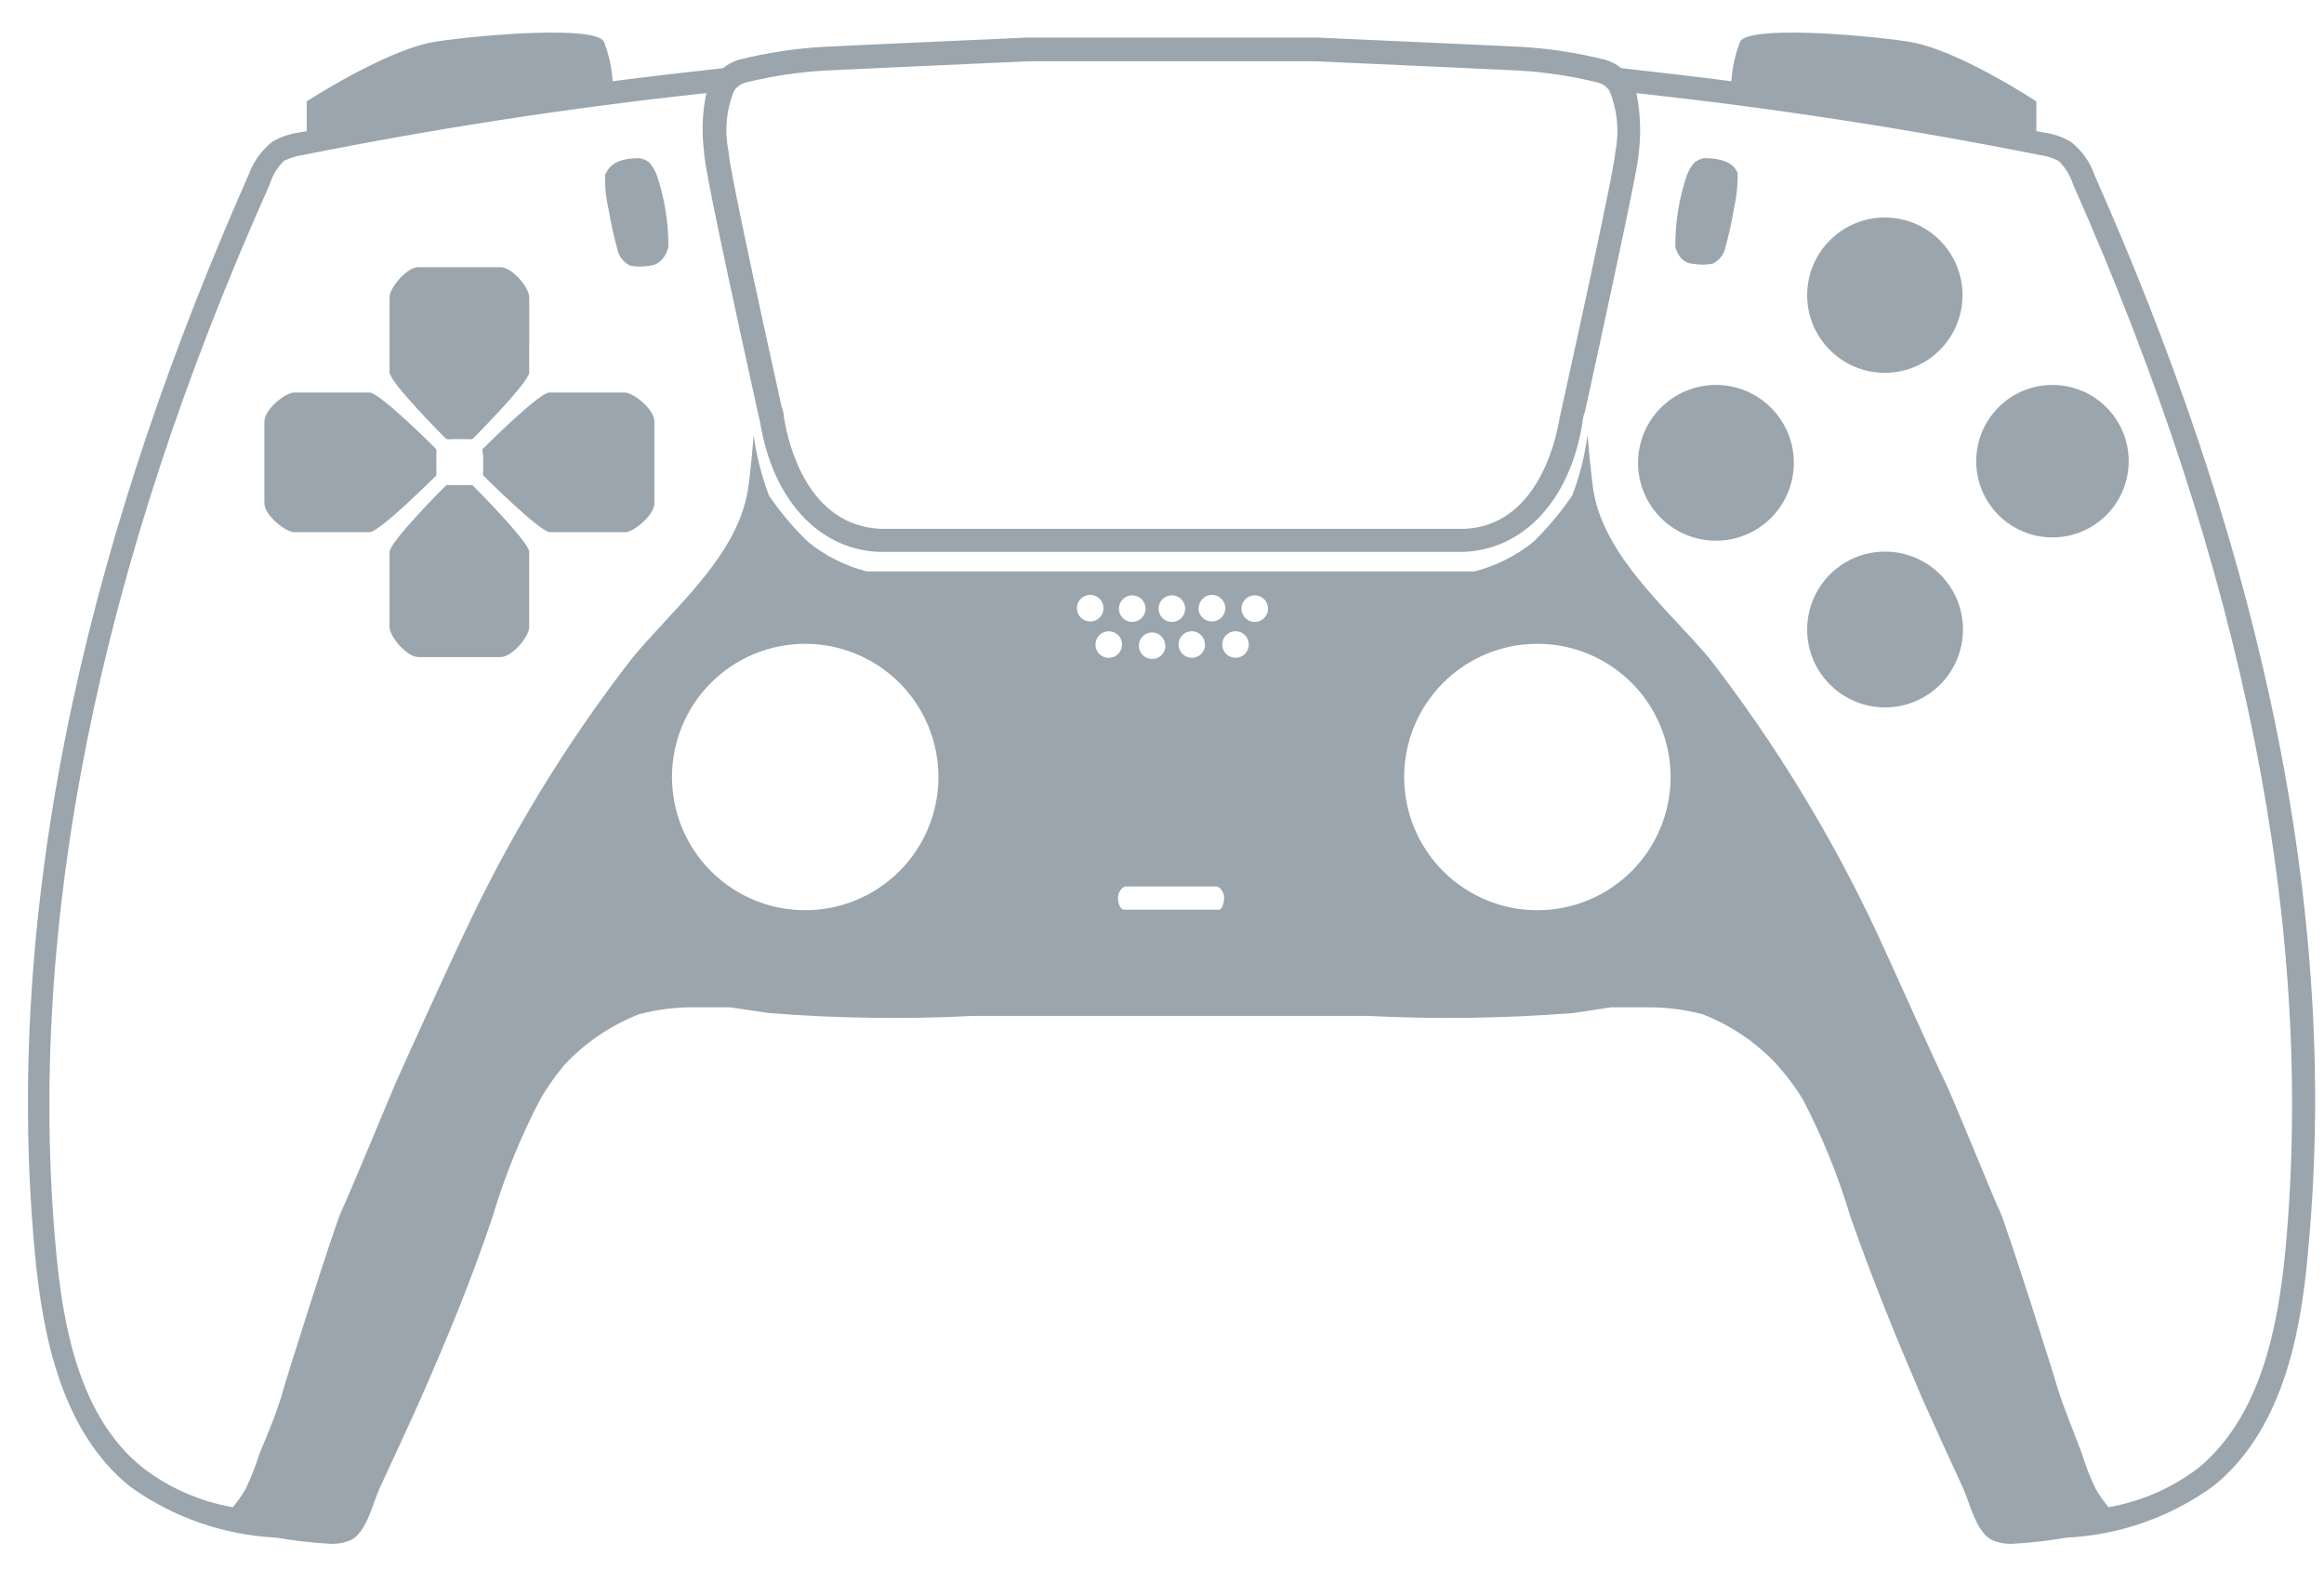
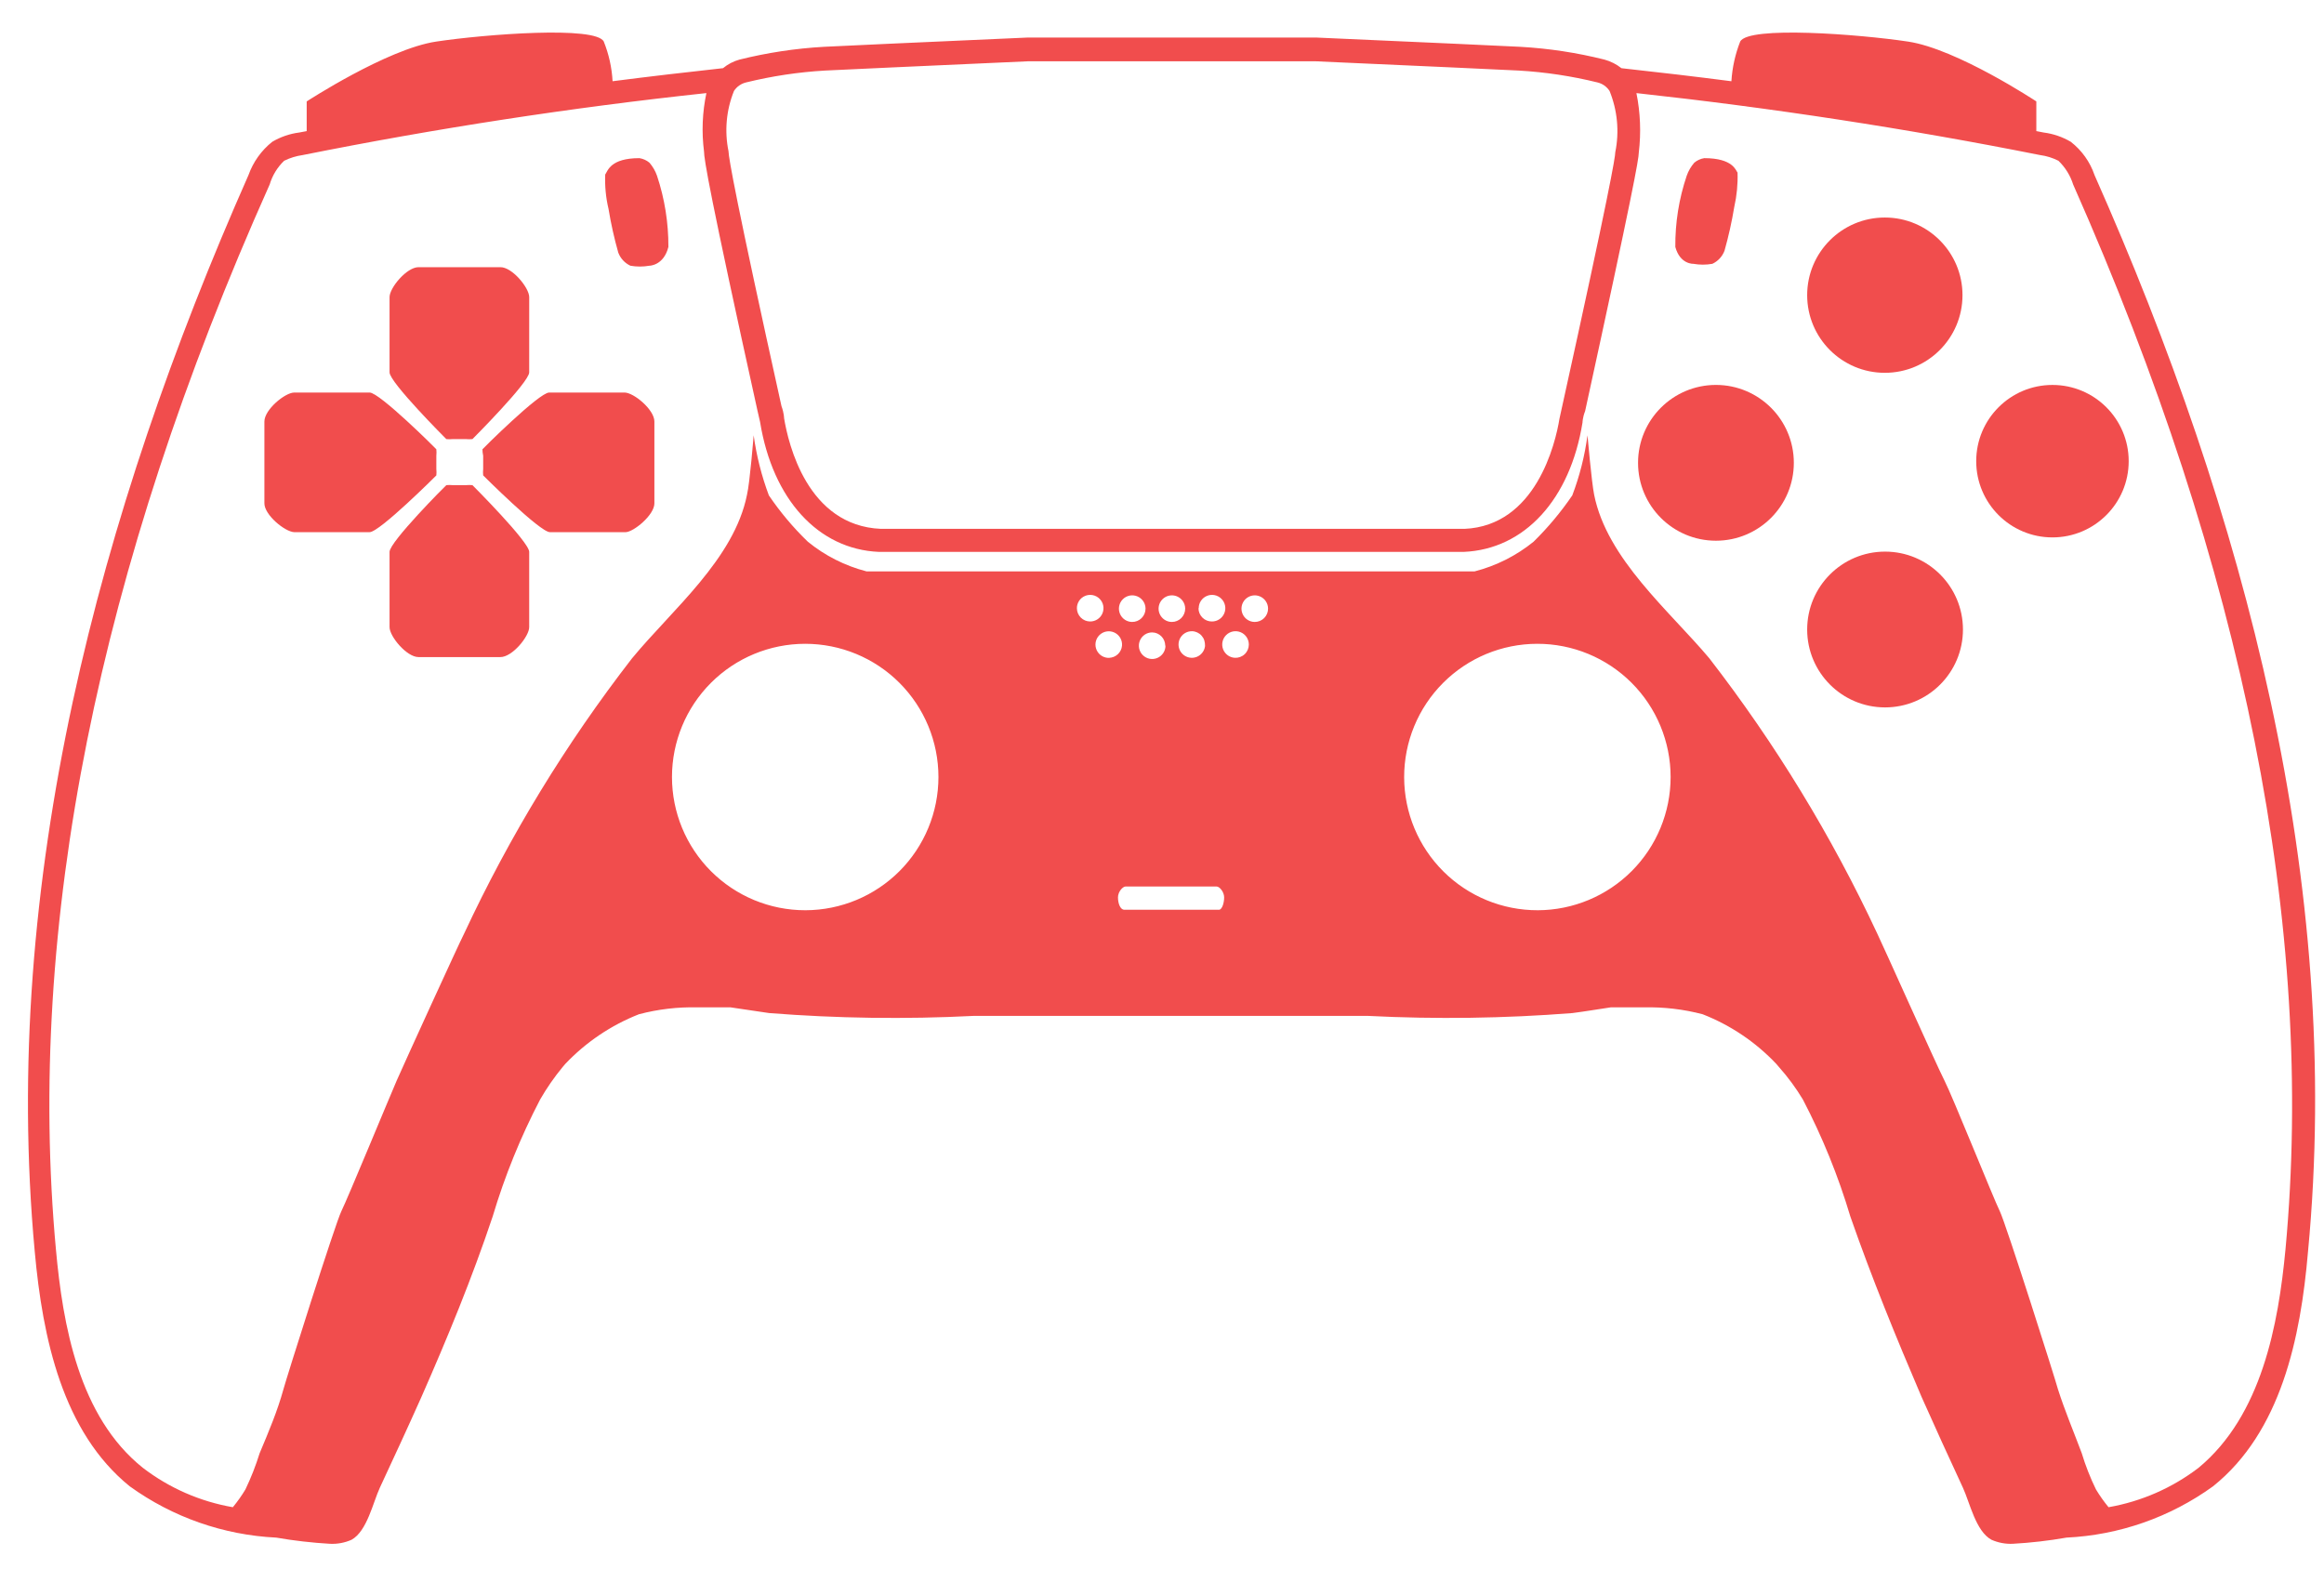
- <svg xmlns="http://www.w3.org/2000/svg" width="548pt" height="370pt" version="1.1" viewBox="0 0 548 370" id="svg242" fill="#9AA5AE">
+ <svg xmlns="http://www.w3.org/2000/svg" width="548pt" height="370pt" version="1.1" viewBox="0 0 548 370" id="svg242" fill="#F14D4D">
  <defs id="defs216">
    <symbol id="w" overflow="visible">
      <path d="m 18.766,-1.125 c -0.969,0.5 -1.98,0.875 -3.031,1.125 -1.043,0.258 -2.137,0.391 -3.281,0.391 -3.398,0 -6.09,-0.945 -8.078,-2.844 -1.992,-1.906 -2.984,-4.484 -2.984,-7.734 0,-3.258 0.992,-5.836 2.984,-7.734 1.988,-1.906 4.68,-2.859 8.078,-2.859 1.145,0 2.238,0.133 3.281,0.391 1.051,0.25 2.062,0.625 3.031,1.125 v 4.219 c -0.98,-0.656 -1.945,-1.141 -2.891,-1.453 -0.949,-0.312 -1.949,-0.469 -3,-0.469 -1.875,0 -3.352,0.605 -4.422,1.812 -1.074,1.199 -1.609,2.856 -1.609,4.969 0,2.106 0.535,3.762 1.609,4.969 1.07,1.199 2.547,1.797 4.422,1.797 1.051,0 2.051,-0.148 3,-0.453 0.945,-0.312 1.91,-0.801 2.891,-1.469 z" id="path147" />
    </symbol>
    <symbol id="b" overflow="visible">
      <path d="m 13.734,-11.141 c -0.438,-0.195 -0.871,-0.344 -1.297,-0.438 -0.418,-0.102 -0.84,-0.156 -1.266,-0.156 -1.262,0 -2.231,0.406 -2.906,1.219 -0.68,0.805 -1.016,1.953 -1.016,3.453 v 7.062 H 2.359 v -15.312 h 4.891 v 2.516 c 0.625,-1 1.344,-1.727 2.156,-2.188 0.82,-0.469 1.801,-0.703 2.938,-0.703 0.164,0 0.344,0.012 0.531,0.031 0.195,0.012 0.477,0.039 0.844,0.078 z" id="path150" />
    </symbol>
    <symbol id="a" overflow="visible">
      <path d="m 17.641,-7.703 v 1.406 H 6.188 c 0.125,1.148 0.539,2.008 1.25,2.578 0.707,0.574 1.703,0.859 2.984,0.859 1.031,0 2.082,-0.148 3.156,-0.453 1.082,-0.312 2.191,-0.773 3.328,-1.391 v 3.766 c -1.156,0.438 -2.312,0.766 -3.469,0.984 -1.156,0.227 -2.312,0.344 -3.469,0.344 -2.773,0 -4.93,-0.703 -6.469,-2.109 -1.531,-1.406 -2.297,-3.379 -2.297,-5.922 0,-2.5 0.754,-4.461 2.266,-5.891 1.508,-1.438 3.582,-2.156 6.219,-2.156 2.406,0 4.332,0.73 5.781,2.188 1.445,1.449 2.172,3.383 2.172,5.797 z m -5.031,-1.625 c 0,-0.926 -0.273,-1.672 -0.812,-2.234 -0.543,-0.57 -1.25,-0.859 -2.125,-0.859 -0.949,0 -1.719,0.266 -2.312,0.797 -0.594,0.531 -0.965,1.297 -1.109,2.297 z" id="path153" />
    </symbol>
    <symbol id="f" overflow="visible">
      <path d="m 9.219,-6.891 c -1.023,0 -1.793,0.172 -2.312,0.516 -0.512,0.344 -0.766,0.855 -0.766,1.531 0,0.625 0.207,1.117 0.625,1.469 0.414,0.344 0.988,0.516 1.719,0.516 0.926,0 1.703,-0.328 2.328,-0.984 0.633,-0.664 0.953,-1.492 0.953,-2.484 v -0.562 z m 7.469,-1.844 V 0 h -4.922 v -2.266 c -0.656,0.93 -1.398,1.605 -2.219,2.031 -0.824,0.414 -1.824,0.625 -3,0.625 -1.586,0 -2.871,-0.457 -3.859,-1.375 -0.992,-0.926 -1.484,-2.129 -1.484,-3.609 0,-1.789 0.613,-3.102 1.844,-3.938 1.238,-0.844 3.18,-1.266 5.828,-1.266 h 2.891 v -0.391 c 0,-0.77 -0.309,-1.332 -0.922,-1.688 -0.617,-0.363 -1.57,-0.547 -2.859,-0.547 -1.055,0 -2.031,0.105 -2.938,0.312 -0.898,0.211 -1.73,0.523 -2.5,0.938 v -3.734 c 1.039,-0.25 2.086,-0.441 3.141,-0.578 1.062,-0.133 2.125,-0.203 3.188,-0.203 2.758,0 4.75,0.547 5.969,1.641 1.227,1.086 1.844,2.856 1.844,5.312 z" id="path156" />
    </symbol>
    <symbol id="e" overflow="visible">
      <path d="m 7.703,-19.656 v 4.344 H 12.75 v 3.5 H 7.703 v 6.5 c 0,0.711 0.141,1.188 0.422,1.438 0.281,0.25 0.836,0.375 1.672,0.375 h 2.516 v 3.5 h -4.188 c -1.938,0 -3.312,-0.398 -4.125,-1.203 -0.805,-0.812 -1.203,-2.18 -1.203,-4.109 v -6.5 h -2.422 v -3.5 h 2.422 v -4.344 z" id="path159" />
    </symbol>
    <symbol id="g" overflow="visible">
      <path d="m 12.766,-13.078 v -8.203 h 4.922 V -1e-4 H 12.766 v -2.219 c -0.668,0.906 -1.406,1.57 -2.219,1.984 -0.813,0.414 -1.758,0.625 -2.828,0.625 -1.887,0 -3.434,-0.75 -4.641,-2.25 -1.211,-1.5 -1.812,-3.426 -1.812,-5.781 0,-2.363 0.602,-4.297 1.812,-5.797 1.207,-1.5 2.754,-2.25 4.641,-2.25 1.062,0 2,0.215 2.812,0.641 0.82,0.43 1.566,1.086 2.234,1.969 z m -3.219,9.922 c 1.039,0 1.836,-0.379 2.391,-1.141 0.551,-0.77 0.828,-1.883 0.828,-3.344 0,-1.457 -0.277,-2.566 -0.828,-3.328 -0.555,-0.77 -1.352,-1.156 -2.391,-1.156 -1.043,0 -1.84,0.387 -2.391,1.156 -0.555,0.762 -0.828,1.871 -0.828,3.328 0,1.461 0.273,2.574 0.828,3.344 0.551,0.762 1.348,1.141 2.391,1.141 z" id="path162" />
    </symbol>
    <symbol id="k" overflow="visible">
      <path d="m 10.5,-3.156 c 1.051,0 1.852,-0.379 2.406,-1.141 0.551,-0.77 0.828,-1.883 0.828,-3.344 0,-1.457 -0.277,-2.566 -0.828,-3.328 -0.555,-0.77 -1.355,-1.156 -2.406,-1.156 -1.055,0 -1.859,0.387 -2.422,1.156 -0.555,0.773 -0.828,1.883 -0.828,3.328 0,1.449 0.273,2.559 0.828,3.328 0.562,0.773 1.367,1.156 2.422,1.156 z m -3.25,-9.922 c 0.676,-0.883 1.422,-1.539 2.234,-1.969 0.82,-0.426 1.766,-0.641 2.828,-0.641 1.895,0 3.445,0.75 4.656,2.25 1.207,1.5 1.812,3.434 1.812,5.797 0,2.356 -0.605,4.281 -1.812,5.781 -1.211,1.5 -2.762,2.25 -4.656,2.25 -1.062,0 -2.008,-0.211 -2.828,-0.625 C 8.672,-0.66 7.926,-1.32 7.25,-2.219 V -2e-5 H 2.359 v -21.281 H 7.25 Z" id="path165" />
    </symbol>
    <symbol id="j" overflow="visible">
      <path d="m 0.344,-15.312 h 4.891 l 4.125,10.391 3.5,-10.391 h 4.891 l -6.438,16.766 c -0.648,1.695 -1.402,2.883 -2.266,3.562 -0.867,0.688 -2,1.031 -3.406,1.031 H 2.797 V 2.829 h 1.531 c 0.832,0 1.438,-0.137 1.812,-0.406 C 6.523,2.161 6.82,1.692 7.031,1.016 L 7.172,0.595 Z" id="path168" />
    </symbol>
    <symbol id="i" overflow="visible">
      <path d="m 2.578,-20.406 h 14.203 v 3.969 H 7.828 v 3.797 h 8.422 v 3.984 H 7.828 v 4.672 h 9.25 V 4e-4 h -14.5 z" id="path171" />
    </symbol>
    <symbol id="v" overflow="visible">
      <path d="M 2.359,-21.281 H 7.25 V 0 H 2.359 Z" id="path174" />
    </symbol>
    <symbol id="u" overflow="visible">
      <path d="M 2.359,-15.312 H 7.25 V 0 H 2.359 Z m 0,-5.969 H 7.25 v 4 H 2.359 Z" id="path177" />
    </symbol>
    <symbol id="d" overflow="visible">
      <path d="M 17.75,-9.328 V 0 h -4.922 v -7.141 c 0,-1.32 -0.031,-2.234 -0.094,-2.734 -0.062,-0.5 -0.168,-0.867 -0.312,-1.109 -0.188,-0.312 -0.449,-0.555 -0.781,-0.734 -0.324,-0.176 -0.695,-0.266 -1.109,-0.266 -1.023,0 -1.824,0.398 -2.406,1.188 -0.586,0.781 -0.875,1.871 -0.875,3.266 V -1e-4 H 2.359 v -15.312 H 7.25 v 2.234 c 0.738,-0.883 1.52,-1.539 2.344,-1.969 0.832,-0.426 1.75,-0.641 2.75,-0.641 1.77,0 3.113,0.547 4.031,1.641 0.914,1.086 1.375,2.656 1.375,4.719 z" id="path180" />
    </symbol>
    <symbol id="t" overflow="visible">
      <path d="m 10.75,-12.516 c 0.82,0 1.445,-0.18 1.875,-0.547 0.438,-0.363 0.656,-0.898 0.656,-1.609 0,-0.695 -0.219,-1.227 -0.656,-1.594 -0.43,-0.375 -1.055,-0.562 -1.875,-0.562 H 7.828 v 4.312 z m 0.172,8.938 c 1.062,0 1.859,-0.223 2.391,-0.672 0.531,-0.445 0.797,-1.125 0.797,-2.031 0,-0.883 -0.266,-1.547 -0.797,-1.984 -0.523,-0.438 -1.32,-0.656 -2.391,-0.656 h -3.094 v 5.344 z m 4.891,-7.344 c 1.133,0.324 2.008,0.93 2.625,1.812 0.625,0.887 0.938,1.969 0.938,3.25 0,1.969 -0.668,3.438 -2,4.406 -1.336,0.969 -3.356,1.453 -6.062,1.453 h -8.734 v -20.406 h 7.891 c 2.832,0 4.883,0.43 6.156,1.281 1.281,0.855 1.922,2.227 1.922,4.109 0,1 -0.234,1.852 -0.703,2.547 -0.469,0.688 -1.148,1.203 -2.031,1.547 z" id="path183" />
    </symbol>
    <symbol id="s" overflow="visible">
      <path d="m 14.312,-14.828 v 3.719 c -1.043,-0.438 -2.055,-0.766 -3.031,-0.984 -0.98,-0.219 -1.902,-0.328 -2.766,-0.328 -0.93,0 -1.621,0.117 -2.078,0.344 -0.449,0.23 -0.672,0.59 -0.672,1.078 0,0.387 0.172,0.684 0.516,0.891 0.344,0.211 0.957,0.367 1.844,0.469 l 0.859,0.125 c 2.508,0.324 4.195,0.852 5.062,1.578 0.863,0.73 1.297,1.871 1.297,3.422 0,1.637 -0.605,2.867 -1.812,3.688 -1.199,0.812 -2.992,1.219 -5.375,1.219 -1.023,0 -2.074,-0.078 -3.156,-0.234 -1.074,-0.156 -2.18,-0.395 -3.312,-0.719 v -3.719 c 0.969,0.48 1.961,0.84 2.984,1.078 1.031,0.23 2.078,0.344 3.141,0.344 0.957,0 1.676,-0.129 2.156,-0.391 0.477,-0.27 0.719,-0.664 0.719,-1.188 0,-0.438 -0.168,-0.758 -0.5,-0.969 -0.336,-0.219 -0.996,-0.383 -1.984,-0.5 L 7.343,-6.016 c -2.18,-0.27 -3.703,-0.773 -4.578,-1.516 -0.875,-0.738 -1.312,-1.859 -1.312,-3.359 0,-1.625 0.551,-2.828 1.656,-3.609 1.113,-0.789 2.82,-1.188 5.125,-1.188 0.895,0 1.836,0.074 2.828,0.219 1,0.137 2.082,0.352 3.25,0.641 z" id="path186" />
    </symbol>
    <symbol id="c" overflow="visible">
      <path d="m 9.641,-12.188 c -1.086,0 -1.914,0.391 -2.484,1.172 -0.574,0.781 -0.859,1.906 -0.859,3.375 0,1.469 0.285,2.594 0.859,3.375 0.57,0.773 1.398,1.156 2.484,1.156 1.062,0 1.875,-0.383 2.438,-1.156 0.57,-0.781 0.859,-1.906 0.859,-3.375 0,-1.469 -0.289,-2.594 -0.859,-3.375 -0.562,-0.781 -1.375,-1.172 -2.438,-1.172 z m 0,-3.5 c 2.633,0 4.691,0.715 6.172,2.141 1.477,1.418 2.219,3.387 2.219,5.906 0,2.512 -0.742,4.481 -2.219,5.906 C 14.332,-0.317 12.273,0.39 9.641,0.39 6.992,0.39 4.926,-0.317 3.438,-1.735 1.945,-3.161 1.203,-5.13 1.203,-7.641 c 0,-2.519 0.742,-4.488 2.234,-5.906 1.488,-1.426 3.555,-2.141 6.203,-2.141 z" id="path189" />
    </symbol>
    <symbol id="h" overflow="visible">
      <path d="m 2.188,-5.969 v -9.344 h 4.922 v 1.531 c 0,0.836 -0.008,1.875 -0.016,3.125 -0.012,1.25 -0.016,2.086 -0.016,2.5 0,1.242 0.031,2.133 0.094,2.672 0.07,0.543 0.18,0.934 0.328,1.172 0.207,0.324 0.473,0.574 0.797,0.75 0.32,0.168 0.691,0.25 1.109,0.25 1.02,0 1.82,-0.391 2.406,-1.172 0.582,-0.781 0.875,-1.867 0.875,-3.266 v -7.562 h 4.891 V -6e-4 H 12.688 V -2.219 C 11.945,-1.321 11.164,-0.661 10.344,-0.235 9.519,0.179 8.609,0.39 7.609,0.39 5.848,0.39 4.504,-0.149 3.578,-1.235 2.648,-2.317 2.188,-3.895 2.188,-5.969 Z" id="path192" />
    </symbol>
    <symbol id="r" overflow="visible">
      <path d="m 12.422,-21.281 v 3.219 H 9.719 c -0.688,0 -1.172,0.125 -1.453,0.375 -0.273,0.25 -0.406,0.688 -0.406,1.312 v 1.062 h 4.188 v 3.5 H 7.86 V -2e-4 h -4.891 v -11.812 h -2.438 v -3.5 h 2.438 v -1.062 c 0,-1.664 0.461,-2.898 1.391,-3.703 0.926,-0.801 2.367,-1.203 4.328,-1.203 z" id="path195" />
    </symbol>
    <symbol id="q" overflow="visible">
      <path d="m 16.547,-12.766 c 0.613,-0.945 1.348,-1.672 2.203,-2.172 0.852,-0.5 1.789,-0.75 2.812,-0.75 1.758,0 3.098,0.547 4.016,1.641 0.926,1.086 1.391,2.656 1.391,4.719 V -4e-4 h -4.922 v -7.984 -0.359 c 0.008,-0.133 0.016,-0.32 0.016,-0.562 0,-1.082 -0.164,-1.863 -0.484,-2.344 -0.312,-0.488 -0.824,-0.734 -1.531,-0.734 -0.93,0 -1.648,0.387 -2.156,1.156 -0.512,0.762 -0.773,1.867 -0.781,3.312 v 7.516 h -4.922 v -7.984 c 0,-1.695 -0.148,-2.785 -0.438,-3.266 -0.293,-0.488 -0.812,-0.734 -1.562,-0.734 -0.938,0 -1.664,0.387 -2.172,1.156 -0.512,0.762 -0.766,1.859 -0.766,3.297 v 7.531 h -4.922 v -15.312 h 4.922 v 2.234 c 0.602,-0.863 1.289,-1.516 2.062,-1.953 0.781,-0.438 1.641,-0.656 2.578,-0.656 1.062,0 2,0.258 2.812,0.766 0.812,0.512 1.426,1.23 1.844,2.156 z" id="path198" />
    </symbol>
    <symbol id="p" overflow="visible">
      <path d="M 17.75,-9.328 V 0 h -4.922 v -7.109 c 0,-1.344 -0.031,-2.266 -0.094,-2.766 -0.062,-0.5 -0.168,-0.867 -0.312,-1.109 -0.188,-0.312 -0.449,-0.555 -0.781,-0.734 -0.324,-0.176 -0.695,-0.266 -1.109,-0.266 -1.023,0 -1.824,0.398 -2.406,1.188 -0.586,0.781 -0.875,1.871 -0.875,3.266 V -1e-4 H 2.359 v -21.281 H 7.25 v 8.203 c 0.738,-0.883 1.52,-1.539 2.344,-1.969 0.832,-0.426 1.75,-0.641 2.75,-0.641 1.77,0 3.113,0.547 4.031,1.641 0.914,1.086 1.375,2.656 1.375,4.719 z" id="path201" />
    </symbol>
    <symbol id="o" overflow="visible">
      <path d="m 2.578,-20.406 h 5.875 l 7.422,14 v -14 h 4.984 V 0 h -5.875 L 7.562,-14 V 0 H 2.578 Z" id="path204" />
    </symbol>
    <symbol id="n" overflow="visible">
      <path d="m 2.578,-20.406 h 8.734 c 2.594,0 4.582,0.578 5.969,1.734 1.395,1.148 2.094,2.789 2.094,4.922 0,2.137 -0.699,3.781 -2.094,4.938 -1.387,1.156 -3.375,1.734 -5.969,1.734 H 7.828 V 3e-4 h -5.25 z m 5.25,3.812 v 5.703 H 10.75 c 1.02,0 1.805,-0.25 2.359,-0.75 0.562,-0.5 0.844,-1.203 0.844,-2.109 0,-0.914 -0.281,-1.617 -0.844,-2.109 -0.555,-0.488 -1.34,-0.734 -2.359,-0.734 z" id="path207" />
    </symbol>
    <symbol id="m" overflow="visible">
      <path d="M 2.359,-15.312 H 7.25 v 15.031 c 0,2.051 -0.496,3.617 -1.484,4.703 -0.98,1.082 -2.406,1.625 -4.281,1.625 H -0.938 V 2.828 h 0.859 c 0.926,0 1.562,-0.211 1.906,-0.625 0.352,-0.418 0.531,-1.246 0.531,-2.484 z m 0,-5.969 H 7.25 v 4 H 2.359 Z" id="path210" />
    </symbol>
    <symbol id="l" overflow="visible">
      <path d="m 14.719,-14.828 v 3.984 c -0.656,-0.457 -1.324,-0.797 -2,-1.016 -0.668,-0.219 -1.359,-0.328 -2.078,-0.328 -1.367,0 -2.434,0.402 -3.203,1.203 -0.762,0.793 -1.141,1.906 -1.141,3.344 0,1.43 0.379,2.543 1.141,3.344 0.77,0.793 1.836,1.188 3.203,1.188 0.758,0 1.484,-0.109 2.172,-0.328 0.688,-0.227 1.32,-0.566 1.906,-1.016 v 4 c -0.762,0.281 -1.539,0.488 -2.328,0.625 -0.781,0.145 -1.574,0.219 -2.375,0.219 -2.762,0 -4.922,-0.707 -6.484,-2.125 -1.555,-1.414 -2.328,-3.383 -2.328,-5.906 0,-2.531 0.773,-4.504 2.328,-5.922 1.562,-1.414 3.723,-2.125 6.484,-2.125 0.801,0 1.594,0.074 2.375,0.219 0.781,0.137 1.555,0.352 2.328,0.641 z" id="path213" />
    </symbol>
  </defs>
  <g id="g240" transform="translate(-73.6743,-94.13361)">
    <path d="m 567.56,135.41 c -1.059,-3.102 -3.008,-5.828 -5.598,-7.84 -1.961,-1.152 -4.133,-1.895 -6.387,-2.184 l -1.734,-0.336 v -7 c 0,0 -18.703,-12.375 -30.238,-14.109 -11.535,-1.734 -37.688,-3.754 -39.594,0 -1.172,2.988 -1.871,6.144 -2.07,9.352 -8.625,-1.121 -17.305,-2.129 -25.93,-3.078 v -0.004 c -1.176,-0.93 -2.527,-1.617 -3.977,-2.016 -6.516,-1.637 -13.172,-2.648 -19.879,-3.023 l -15.512,-0.727 -32.594,-1.457 h -68.039 l -32.535,1.457 -15.512,0.727 c -6.727,0.379 -13.402,1.391 -19.938,3.023 -1.414,0.395 -2.731,1.082 -3.863,2.016 -8.68,0.953 -17.359,1.961 -26.039,3.078 v 0.004 c -0.176,-3.211 -0.875,-6.371 -2.074,-9.352 -1.848,-3.754 -28,-1.734 -39.535,0 -11.535,1.734 -30.52,14.113 -30.52,14.113 v 7 l -1.793,0.336 v -0.004 c -2.234,0.297 -4.387,1.039 -6.328,2.184 -2.562,2.039 -4.5,4.758 -5.598,7.84 -35.281,79.746 -58.465,166.99 -50.402,253.91 1.848,20.383 6.551,42.504 22.398,55.328 h 0.004 c 10.102,7.289 22.105,11.492 34.551,12.094 4.188,0.727 8.414,1.211 12.656,1.457 1.75,0.086 3.496,-0.238 5.094,-0.953 3.641,-2.016 5.039,-8.734 6.664,-12.266 3.305,-7.113 6.609,-14.223 9.801,-21.391 6.16,-14 11.93,-28 16.801,-42.559 2.844,-9.539 6.594,-18.785 11.199,-27.609 1.555,-2.699 3.332,-5.269 5.32,-7.672 l 0.617,-0.727 c 4.863,-5.121 10.785,-9.117 17.359,-11.703 4.492,-1.188 9.129,-1.734 13.777,-1.625 h 7.84 l 9.07,1.344 c 16.023,1.262 32.109,1.488 48.16,0.672 h 93.129 c 16.051,0.812 32.137,0.59 48.16,-0.672 3.023,-0.391 5.992,-0.895 9.016,-1.344 h 7.84 c 4.664,-0.105 9.32,0.441 13.832,1.625 6.578,2.574 12.508,6.57 17.359,11.703 l 0.672,0.785 c 2.098,2.359 3.973,4.91 5.602,7.613 4.606,8.824 8.355,18.07 11.199,27.609 5.039,14.449 10.809,28.559 16.801,42.559 3.191,7.168 6.441,14.281 9.742,21.391 1.625,3.527 3.023,10.246 6.719,12.266 h 0.004 c 1.582,0.703 3.309,1.031 5.039,0.953 4.242,-0.238 8.469,-0.723 12.656,-1.457 12.445,-0.594 24.449,-4.797 34.551,-12.094 16.016,-12.824 20.664,-34.945 22.398,-55.328 8.289,-86.914 -14.949,-174.16 -50.344,-253.91 z M 246.74,115.59 c 0.66,-1.016 1.684,-1.738 2.859,-2.019 6.098,-1.496 12.32,-2.434 18.59,-2.797 l 15.566,-0.727 32.258,-1.457 h 67.93 l 32.367,1.457 15.512,0.727 c 6.25,0.363 12.457,1.301 18.535,2.797 1.176,0.281 2.199,1.004 2.856,2.019 1.859,4.578 2.328,9.602 1.344,14.445 0,1.121 -1.344,9.297 -12.543,60.031 l -0.617,2.801 c -0.953,5.938 -5.602,25.258 -22.398,25.984 h -137.59 c -17.359,-0.727 -21.84,-20.047 -22.848,-26.098 0,0 0,-1.176 -0.617,-2.856 -10.809,-48.832 -12.434,-58.465 -12.488,-60.09 l 0.004,0.004 c -0.98,-4.766 -0.535,-9.715 1.285,-14.223 z m 16.801,193.2 c -8.332,0 -16.32,-3.312 -22.215,-9.203 -5.891,-5.891 -9.199,-13.883 -9.199,-22.215 0,-8.332 3.309,-16.32 9.199,-22.215 5.894,-5.891 13.883,-9.199 22.215,-9.199 8.332,0 16.324,3.309 22.215,9.199 5.891,5.894 9.203,13.883 9.203,22.215 0,8.312 -3.297,16.289 -9.164,22.176 -5.867,5.887 -13.828,9.211 -22.141,9.242 z m 64.066,-71.234 c 0,-1.266 0.762,-2.41 1.934,-2.894 1.172,-0.488 2.519,-0.219 3.418,0.68 0.898,0.895 1.164,2.246 0.68,3.418 -0.484,1.172 -1.629,1.934 -2.898,1.934 -0.832,0 -1.629,-0.328 -2.215,-0.918 -0.59,-0.59 -0.918,-1.387 -0.918,-2.219 z m 7.84,11.703 v 0.004 c -1.316,0.137 -2.578,-0.566 -3.152,-1.758 -0.574,-1.191 -0.34,-2.613 0.586,-3.559 0.926,-0.945 2.344,-1.207 3.547,-0.656 1.203,0.551 1.93,1.797 1.816,3.113 -0.141,1.602 -1.473,2.836 -3.078,2.859 z m 22.398,-3.137 v 0.004 c 0,1.273 -0.77,2.418 -1.949,2.902 -1.18,0.48 -2.531,0.203 -3.426,-0.707 -0.891,-0.906 -1.145,-2.266 -0.641,-3.438 0.504,-1.168 1.664,-1.918 2.938,-1.895 0.859,0.027 1.676,0.41 2.246,1.055 0.574,0.648 0.855,1.5 0.777,2.359 z m -1.512,-8.566 c 0,-1.266 0.766,-2.41 1.938,-2.894 1.172,-0.488 2.519,-0.219 3.414,0.68 0.898,0.895 1.168,2.246 0.68,3.418 -0.484,1.172 -1.629,1.934 -2.894,1.934 -0.844,0.016 -1.656,-0.309 -2.254,-0.898 -0.602,-0.59 -0.938,-1.395 -0.938,-2.238 z m -6.328,3.25 c -1.27,0 -2.41,-0.766 -2.898,-1.938 -0.484,-1.172 -0.215,-2.519 0.68,-3.418 0.898,-0.895 2.246,-1.164 3.418,-0.68 1.172,0.488 1.938,1.629 1.938,2.898 0,0.832 -0.332,1.629 -0.918,2.219 -0.59,0.586 -1.387,0.918 -2.219,0.918 z m -1.512,5.602 v -0.004 c 0,1.27 -0.766,2.414 -1.938,2.898 -1.172,0.484 -2.519,0.219 -3.418,-0.68 -0.895,-0.898 -1.164,-2.246 -0.68,-3.418 0.488,-1.172 1.629,-1.934 2.898,-1.934 1.711,0.027 3.082,1.426 3.082,3.133 z m -7.84,-5.602 c -1.27,0 -2.414,-0.766 -2.898,-1.938 -0.484,-1.172 -0.215,-2.519 0.68,-3.418 0.898,-0.895 2.246,-1.164 3.418,-0.68 1.172,0.488 1.938,1.629 1.938,2.898 0,0.84 -0.34,1.648 -0.938,2.238 -0.602,0.59 -1.414,0.914 -2.254,0.898 z m 20.551,67.871 h -11.199 -11.199 c -1.008,0 -1.512,-1.566 -1.512,-2.91 0,-1.344 1.121,-2.574 1.793,-2.574 h 21.449 c 0.727,0 1.793,1.289 1.793,2.574 -0.004,1.285 -0.453,2.742 -1.125,2.91 z m 3.809,-59.414 c -1.27,0 -2.41,-0.766 -2.898,-1.938 -0.484,-1.172 -0.215,-2.519 0.68,-3.418 0.898,-0.898 2.246,-1.164 3.418,-0.68 1.172,0.484 1.938,1.629 1.938,2.898 0,0.859 -0.352,1.684 -0.977,2.277 -0.625,0.594 -1.469,0.902 -2.328,0.859 z m 4.535,-8.457 c -1.266,0 -2.41,-0.766 -2.894,-1.938 -0.488,-1.172 -0.219,-2.519 0.68,-3.418 0.895,-0.895 2.242,-1.164 3.414,-0.68 1.172,0.488 1.938,1.629 1.938,2.898 0,0.832 -0.332,1.629 -0.918,2.219 -0.59,0.586 -1.387,0.918 -2.219,0.918 z m 66.754,67.984 c -8.34,0.027 -16.348,-3.258 -22.262,-9.137 -5.914,-5.879 -9.246,-13.867 -9.266,-22.207 -0.019,-8.336 3.273,-16.34 9.16,-22.246 5.887,-5.91 13.879,-9.234 22.219,-9.242 8.336,-0.012 16.336,3.293 22.238,9.188 5.898,5.891 9.215,13.891 9.215,22.227 0,8.312 -3.297,16.289 -9.164,22.176 -5.867,5.887 -13.828,9.211 -22.141,9.242 z m 176.29,79.969 c -1.68,17.695 -5.602,39.199 -20.496,51.52 -6.227,4.758 -13.508,7.945 -21.227,9.293 -1.09,-1.324 -2.082,-2.727 -2.969,-4.199 -1.348,-2.758 -2.473,-5.625 -3.359,-8.566 -1.848,-4.93 -3.977,-9.969 -5.602,-15.062 -0.617,-2.352 -12.32,-39.199 -13.719,-42 -1.398,-2.801 -11.199,-27.215 -13.047,-30.801 -1.848,-3.586 -14.785,-32.535 -15.848,-34.664 -10.762,-23.031 -24.039,-44.797 -39.594,-64.906 -9.406,-11.199 -24.137,-23.406 -27.16,-38.586 -0.617,-3.078 -1.566,-14 -1.566,-14 v 0.004 c -0.645,4.844 -1.848,9.598 -3.586,14.168 -2.676,3.93 -5.734,7.586 -9.125,10.918 -4.074,3.305 -8.812,5.691 -13.891,7 h -71.68 -71.734 c -5.062,-1.309 -9.781,-3.695 -13.832,-7 -3.43,-3.312 -6.508,-6.973 -9.184,-10.918 -1.711,-4.578 -2.914,-9.328 -3.586,-14.168 0,0 -0.895,11.199 -1.566,14 -3.023,15.176 -17.695,27.16 -27.105,38.586 v -0.004 c -15.57,20.094 -28.852,41.863 -39.59,64.906 -1.121,2.129 -14.336,31.078 -15.902,34.664 -1.566,3.586 -11.648,28 -13.047,30.801 -1.399,2.801 -13.047,39.648 -13.664,42 -1.398,5.098 -3.527,10.137 -5.602,15.062 h -0.004 c -0.91,2.934 -2.031,5.797 -3.359,8.566 -0.883,1.473 -1.875,2.875 -2.969,4.199 -7.723,-1.336 -15.004,-4.523 -21.223,-9.293 -15.062,-12.039 -18.871,-33.602 -20.496,-51.52 -7,-75.824 9.801,-160.33 50.398,-251.11 h 0.004 c 0.629,-2.133 1.809,-4.062 3.414,-5.602 1.375,-0.676 2.852,-1.133 4.367,-1.344 31.305,-6.273 63.223,-11.199 95.199,-14.617 v 0.004 c -0.957,4.527 -1.148,9.184 -0.559,13.773 0,1.734 1.289,9.91 12.602,61.098 0.391,1.625 0.617,2.633 0.617,2.688 2.969,18.258 13.719,30.016 28,30.633 h 137.93 c 14.336,-0.617 25.09,-12.375 28,-30.52 0,0 0,-1.121 0.617,-2.688 11.199,-51.297 12.656,-59.473 12.656,-60.984 0.559,-4.668 0.371,-9.395 -0.562,-14 31.863,3.473 63.727,8.344 95.199,14.617 v -0.004 c 1.504,0.203 2.961,0.656 4.312,1.344 1.609,1.547 2.801,3.473 3.473,5.602 40.207,90.777 57.121,175.28 50.066,251.11 z" id="path218" />
    <path d="m 496.66,203.28 c 0,10.145 -8.223,18.367 -18.367,18.367 -10.144,0 -18.367,-8.223 -18.367,-18.367 0,-10.144 8.223,-18.371 18.367,-18.371 10.144,0 18.367,8.227 18.367,18.371" id="path220" />
    <path d="m 536.43,163.74 c 0,10.117 -8.199,18.312 -18.312,18.312 -10.113,0 -18.312,-8.195 -18.312,-18.312 0,-10.113 8.199,-18.309 18.312,-18.309 10.113,0 18.312,8.195 18.312,18.309" id="path222" />
    <path d="m 575.62,202.89 c 0,9.93 -8.051,17.977 -17.977,17.977 -9.93,0 -17.977,-8.047 -17.977,-17.977 0,-9.926 8.047,-17.977 17.977,-17.977 9.926,0 17.977,8.051 17.977,17.977" id="path224" />
    <path d="m 536.54,242.59 c 0,10.145 -8.223,18.367 -18.367,18.367 -10.144,0 -18.367,-8.223 -18.367,-18.367 0,-10.144 8.223,-18.371 18.367,-18.371 10.144,0 18.367,8.227 18.367,18.371" id="path226" />
    <path d="m 475.55,131.43 c -0.863,0.133 -1.68,0.5 -2.352,1.062 -0.789,0.902 -1.398,1.949 -1.793,3.078 -1.828,5.41 -2.738,11.09 -2.688,16.801 1.121,4.144 4.258,3.977 4.258,3.977 1.48,0.262 2.996,0.262 4.481,0 1.316,-0.617 2.34,-1.723 2.856,-3.078 0.957,-3.391 1.723,-6.832 2.297,-10.305 0.602,-2.664 0.867,-5.391 0.781,-8.121 -0.391,-0.449 -1.008,-3.414 -7.84,-3.414 z" id="path228" />
    <path d="m 224.45,131.43 c 0.863,0.133 1.68,0.5 2.352,1.062 0.789,0.902 1.398,1.949 1.793,3.078 1.805,5.418 2.711,11.094 2.688,16.801 -1.121,4.426 -4.481,4.426 -4.481,4.426 -1.484,0.262 -3,0.262 -4.481,0 -1.316,-0.617 -2.34,-1.723 -2.856,-3.082 -0.957,-3.387 -1.727,-6.828 -2.297,-10.305 -0.633,-2.656 -0.895,-5.387 -0.785,-8.117 0.617,-0.898 1.234,-3.863 8.066,-3.863 z" id="path230" />
    <path d="m 191.63,157.14 h -9.633 -9.633 c -2.801,0 -6.832,4.871 -6.832,7.055 v 17.754 c 0,2.352 13.215,15.566 13.383,15.734 h 0.004 c 0.5,0.051 1.008,0.051 1.512,0 h 3.137 -0.004 c 0.504,0.051 1.012,0.051 1.512,0 0,0 13.383,-13.383 13.383,-15.734 l 0.004,-17.754 c 0,-2.184 -4.031,-7.113 -6.832,-7.055 z" id="path232" />
    <path d="m 191.63,249.09 h -19.266 c -2.801,0 -6.832,-4.871 -6.832,-7.055 v -17.754 c 0,-2.352 13.215,-15.625 13.383,-15.734 l 0.004,-0.004 c 0.5,-0.047 1.008,-0.047 1.512,0 h 3.137 -0.004 c 0.504,-0.047 1.012,-0.047 1.512,0 0,0 13.383,13.383 13.383,15.734 v 17.754 c 0.004,2.184 -4.027,7.113 -6.828,7.059 z" id="path234" />
    <path d="m 227.98,212.8 v -9.633 -9.633 c 0,-2.801 -4.871,-6.832 -7.055,-6.832 h -17.754 c -2.352,0 -15.625,13.215 -15.734,13.383 v 0.004 c 0.004,0.508 0.059,1.012 0.168,1.512 v 3.137 -0.004 c -0.051,0.504 -0.051,1.012 0,1.512 0,0 13.383,13.383 15.734,13.383 l 17.863,0.004 c 1.906,-0.059 6.832,-4.09 6.777,-6.832 z" id="path236" />
    <path d="m 136.02,212.8 v -9.633 -9.633 c 0,-2.801 4.871,-6.832 7.055,-6.832 h 17.754 c 2.352,0 15.625,13.215 15.734,13.383 v 0.004 c 0.051,0.5 0.051,1.008 0,1.512 v 3.137 -0.004 c 0.051,0.504 0.051,1.012 0,1.512 0,0 -13.383,13.383 -15.734,13.383 l -17.754,0.004 c -2.184,-0.059 -7.109,-4.09 -7.055,-6.832 z" id="path238" />
  </g>
</svg>
